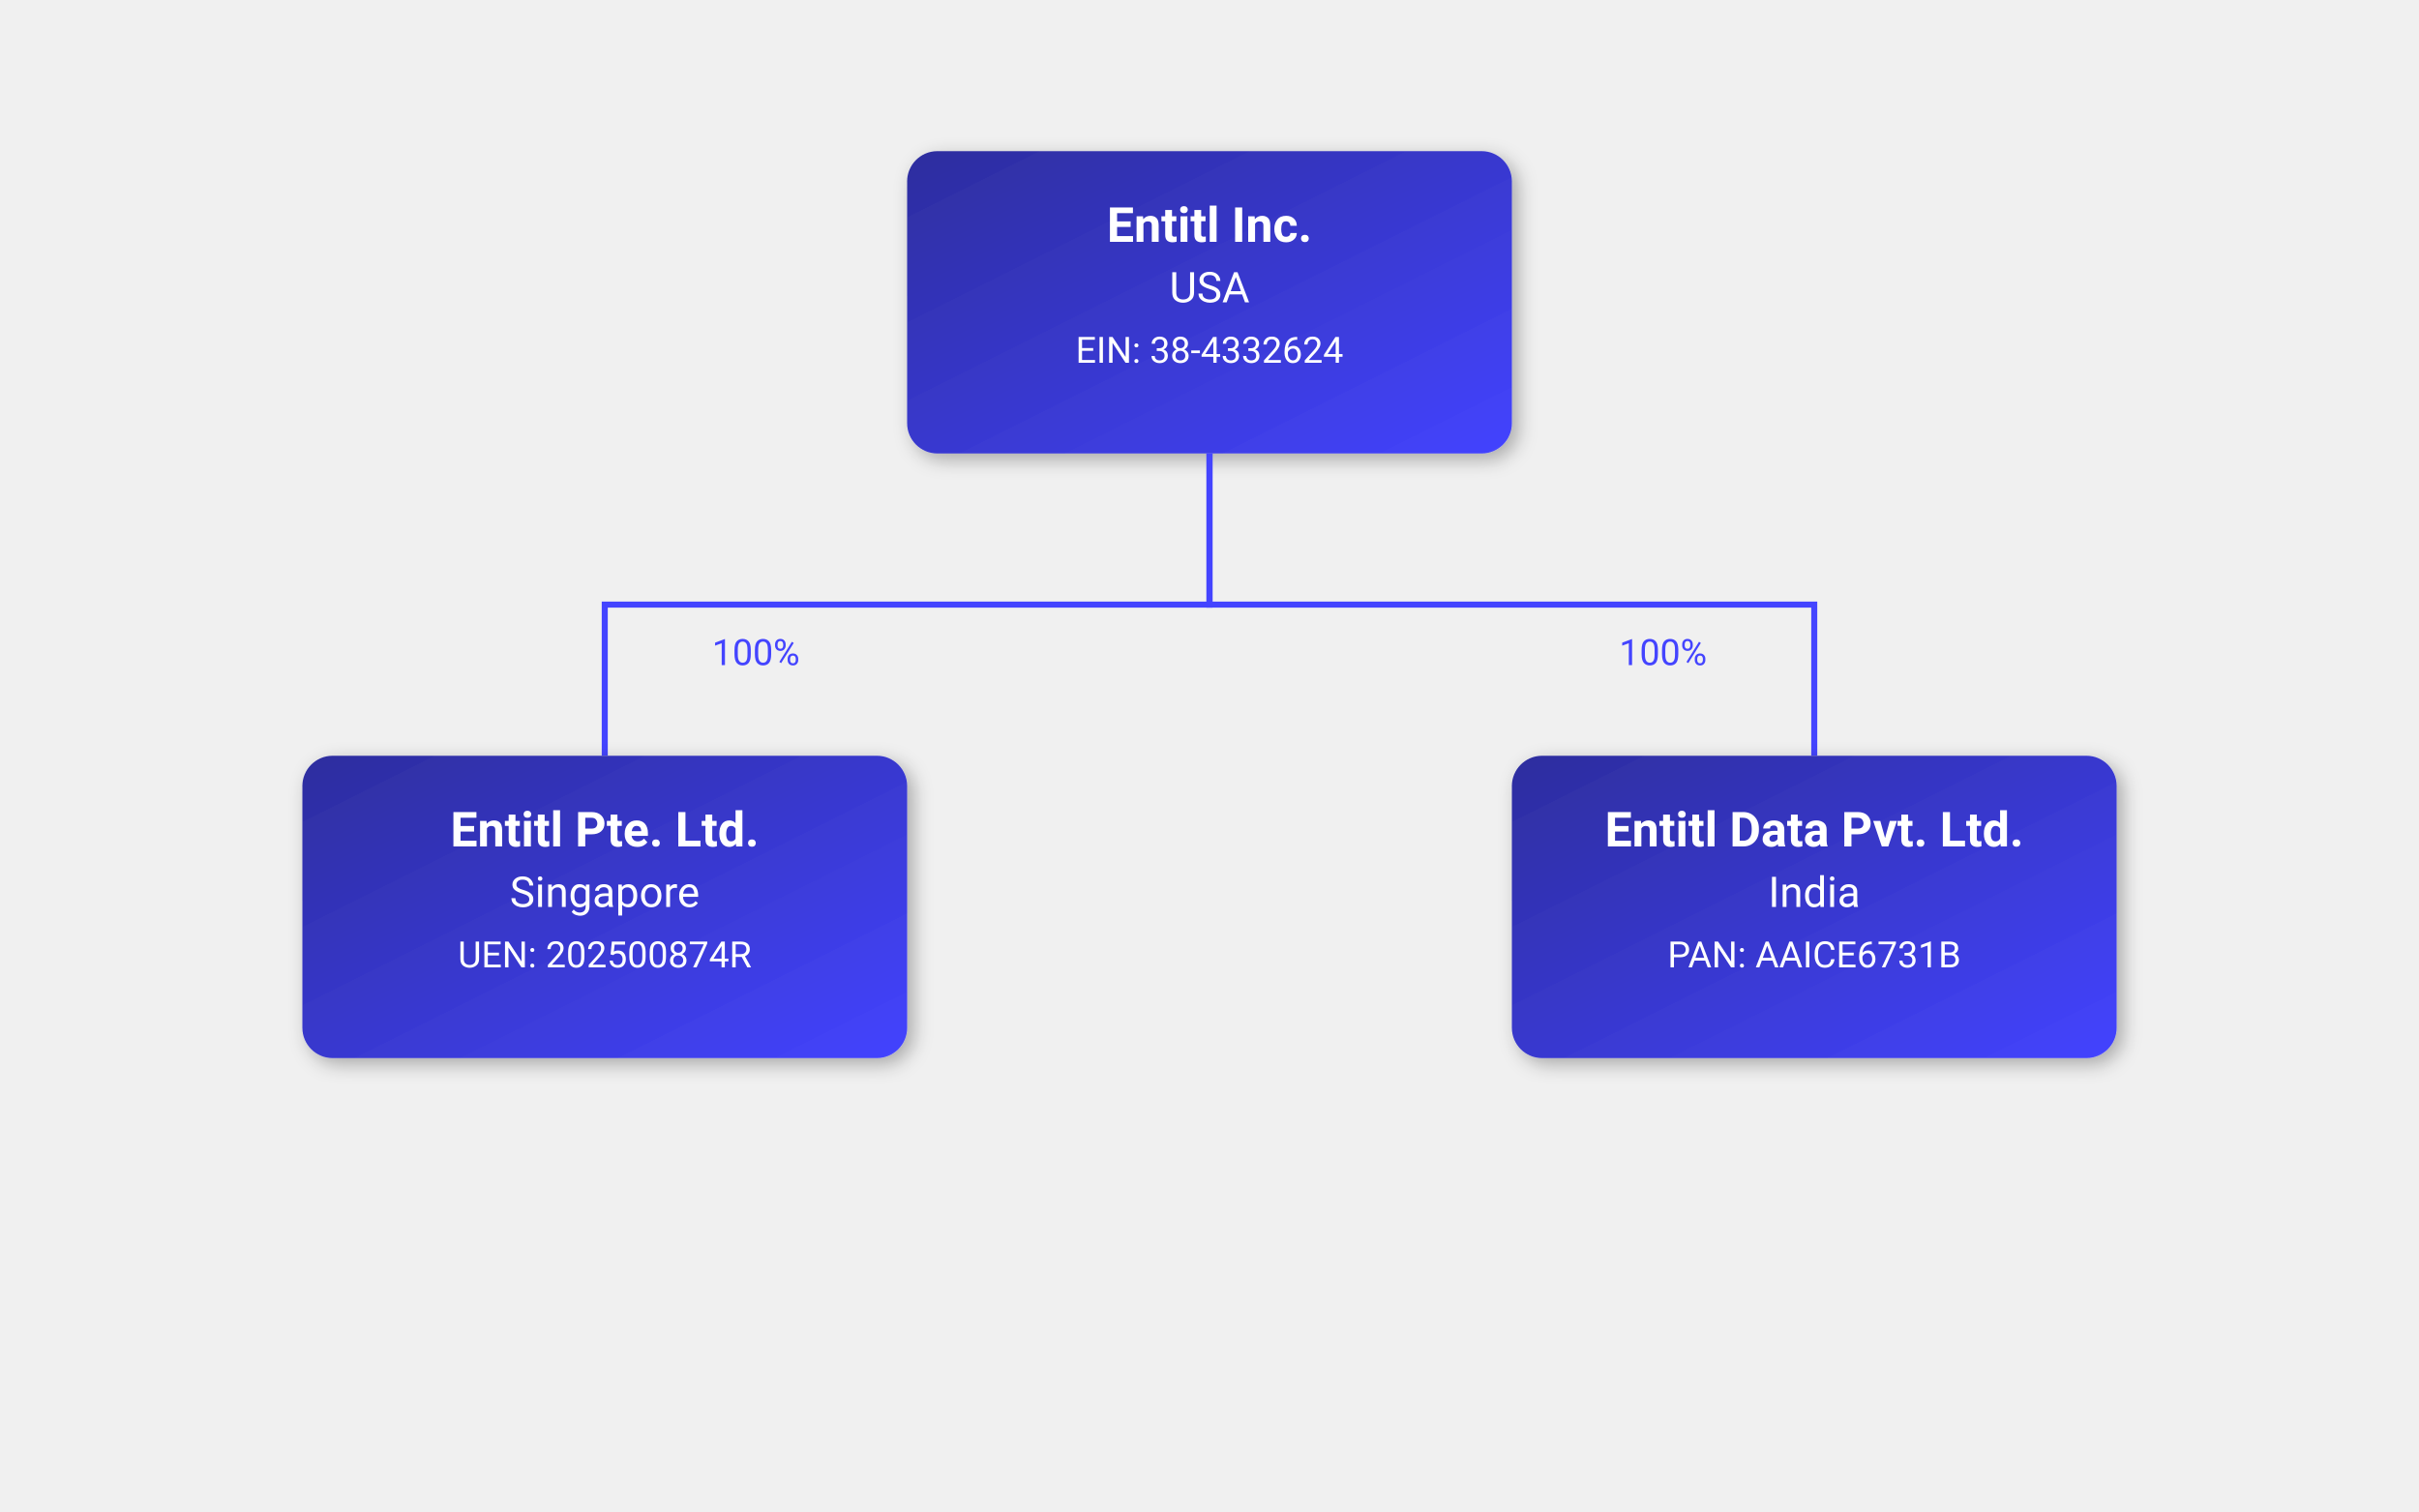
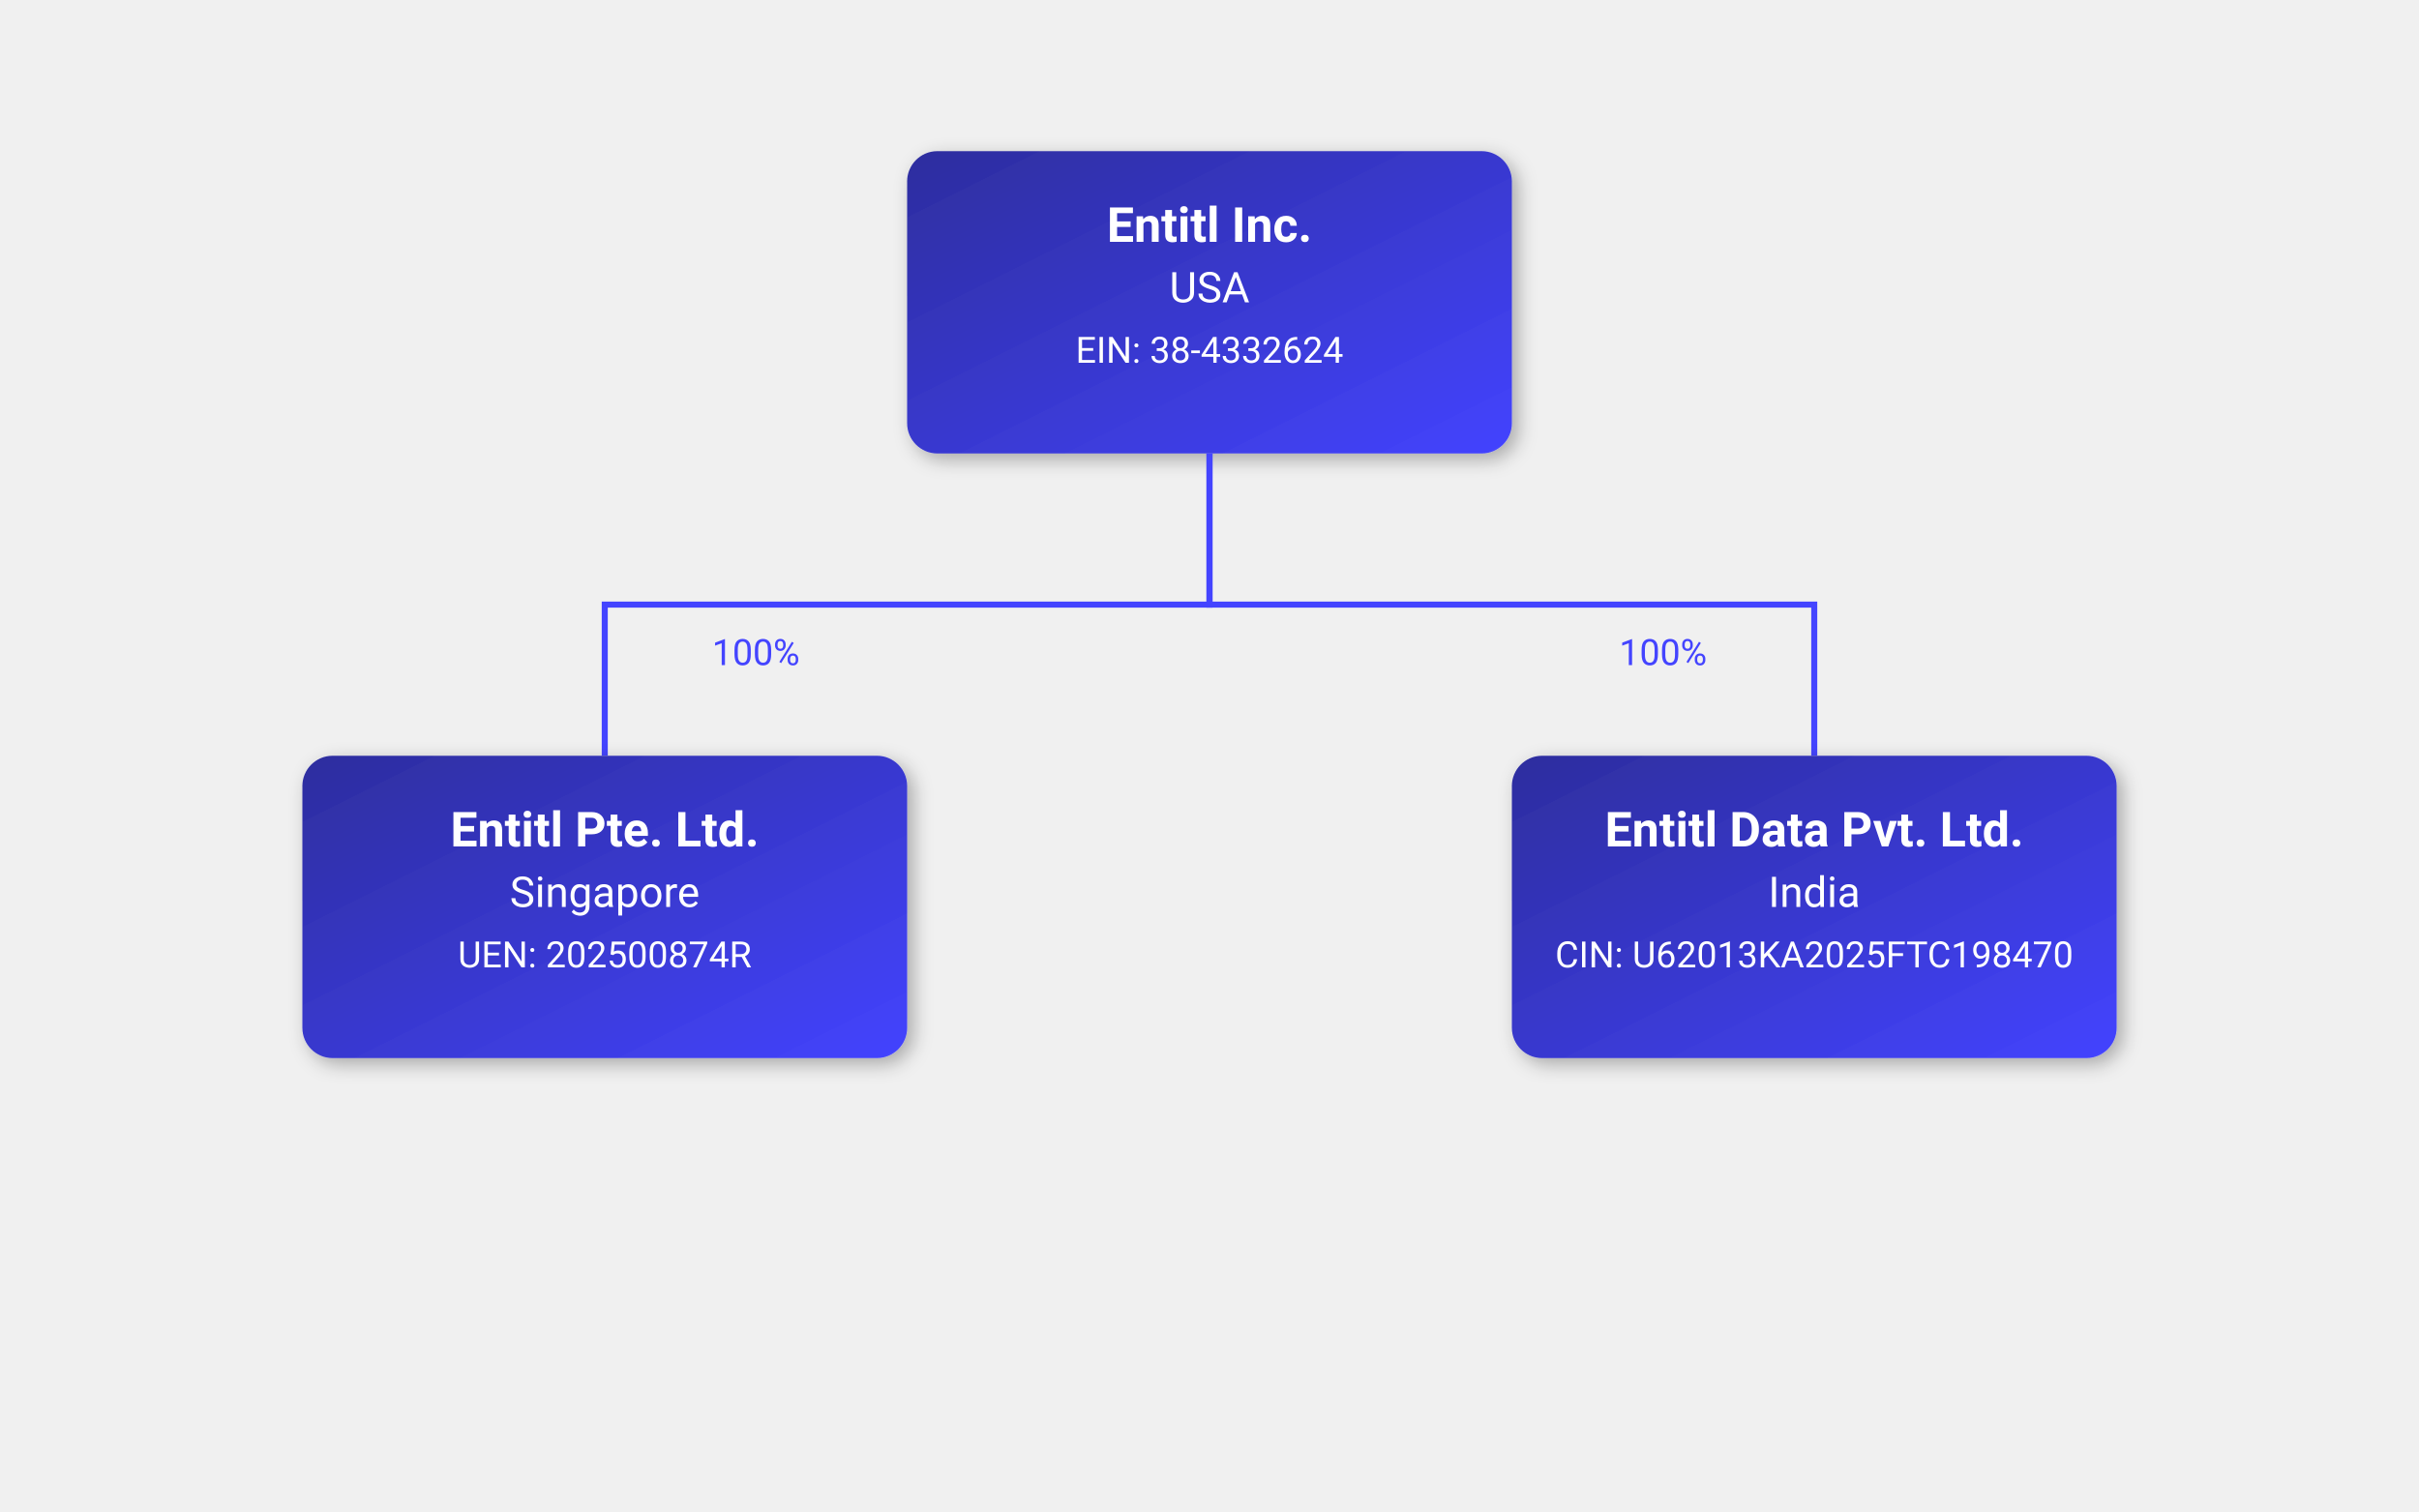
<svg xmlns="http://www.w3.org/2000/svg" viewBox="0 0 800 500">
  <defs>
    <linearGradient id="boxGradient" x1="0%" y1="0%" x2="100%" y2="100%">
      <stop offset="0%" style="stop-color:#2d2d9e;stop-opacity:1" />
      <stop offset="100%" style="stop-color:#4444ff;stop-opacity:1" />
    </linearGradient>
    <filter id="shadow" x="-20%" y="-20%" width="140%" height="140%">
      <feGaussianBlur in="SourceAlpha" stdDeviation="3" />
      <feOffset dx="2" dy="2" result="offsetblur" />
      <feComponentTransfer>
        <feFuncA type="linear" slope="0.3" />
      </feComponentTransfer>
      <feMerge>
        <feMergeNode />
        <feMergeNode in="SourceGraphic" />
      </feMerge>
    </filter>
  </defs>
  <g transform="translate(300,50)">
    <rect x="0" y="0" width="200" height="100" rx="10" fill="url(#boxGradient)" filter="url(#shadow)" />
    <text x="100" y="30" text-anchor="middle" fill="white" font-family="Roboto, sans-serif" font-size="16" font-weight="bold">Entitl Inc.</text>
    <text x="100" y="50" text-anchor="middle" fill="white" font-family="Roboto, sans-serif" font-size="14">USA</text>
    <text x="100" y="70" text-anchor="middle" fill="white" font-family="Roboto, sans-serif" font-size="12">EIN: 38-4332624</text>
  </g>
  <path d="M 400,150 L 400,200 L 200,200 L 200,250" stroke="#4444ff" stroke-width="2" fill="none" />
  <path d="M 400,150 L 400,200 L 600,200 L 600,250" stroke="#4444ff" stroke-width="2" fill="none" />
  <g transform="translate(100,250)">
    <rect x="0" y="0" width="200" height="100" rx="10" fill="url(#boxGradient)" filter="url(#shadow)" />
    <text x="100" y="30" text-anchor="middle" fill="white" font-family="Roboto, sans-serif" font-size="16" font-weight="bold">Entitl Pte. Ltd.</text>
    <text x="100" y="50" text-anchor="middle" fill="white" font-family="Roboto, sans-serif" font-size="14">Singapore</text>
    <text x="100" y="70" text-anchor="middle" fill="white" font-family="Roboto, sans-serif" font-size="12">UEN: 202500874R</text>
  </g>
  <g transform="translate(500,250)">
    <rect x="0" y="0" width="200" height="100" rx="10" fill="url(#boxGradient)" filter="url(#shadow)" />
    <text x="100" y="30" text-anchor="middle" fill="white" font-family="Roboto, sans-serif" font-size="16" font-weight="bold">Entitl Data Pvt. Ltd.</text>
    <text x="100" y="50" text-anchor="middle" fill="white" font-family="Roboto, sans-serif" font-size="14">India</text>
-     <text x="100" y="70" text-anchor="middle" fill="white" font-family="Roboto, sans-serif" font-size="12">PAN: AAICE6731B</text>
+     <text x="100" y="70" text-anchor="middle" fill="white" font-family="Roboto, sans-serif" font-size="12">CIN: U62013KA2025FTC198470</text>
  </g>
  <text x="250" y="220" text-anchor="middle" fill="#4444ff" font-family="Roboto, sans-serif" font-size="12">100%</text>
  <text x="550" y="220" text-anchor="middle" fill="#4444ff" font-family="Roboto, sans-serif" font-size="12">100%</text>
</svg>
